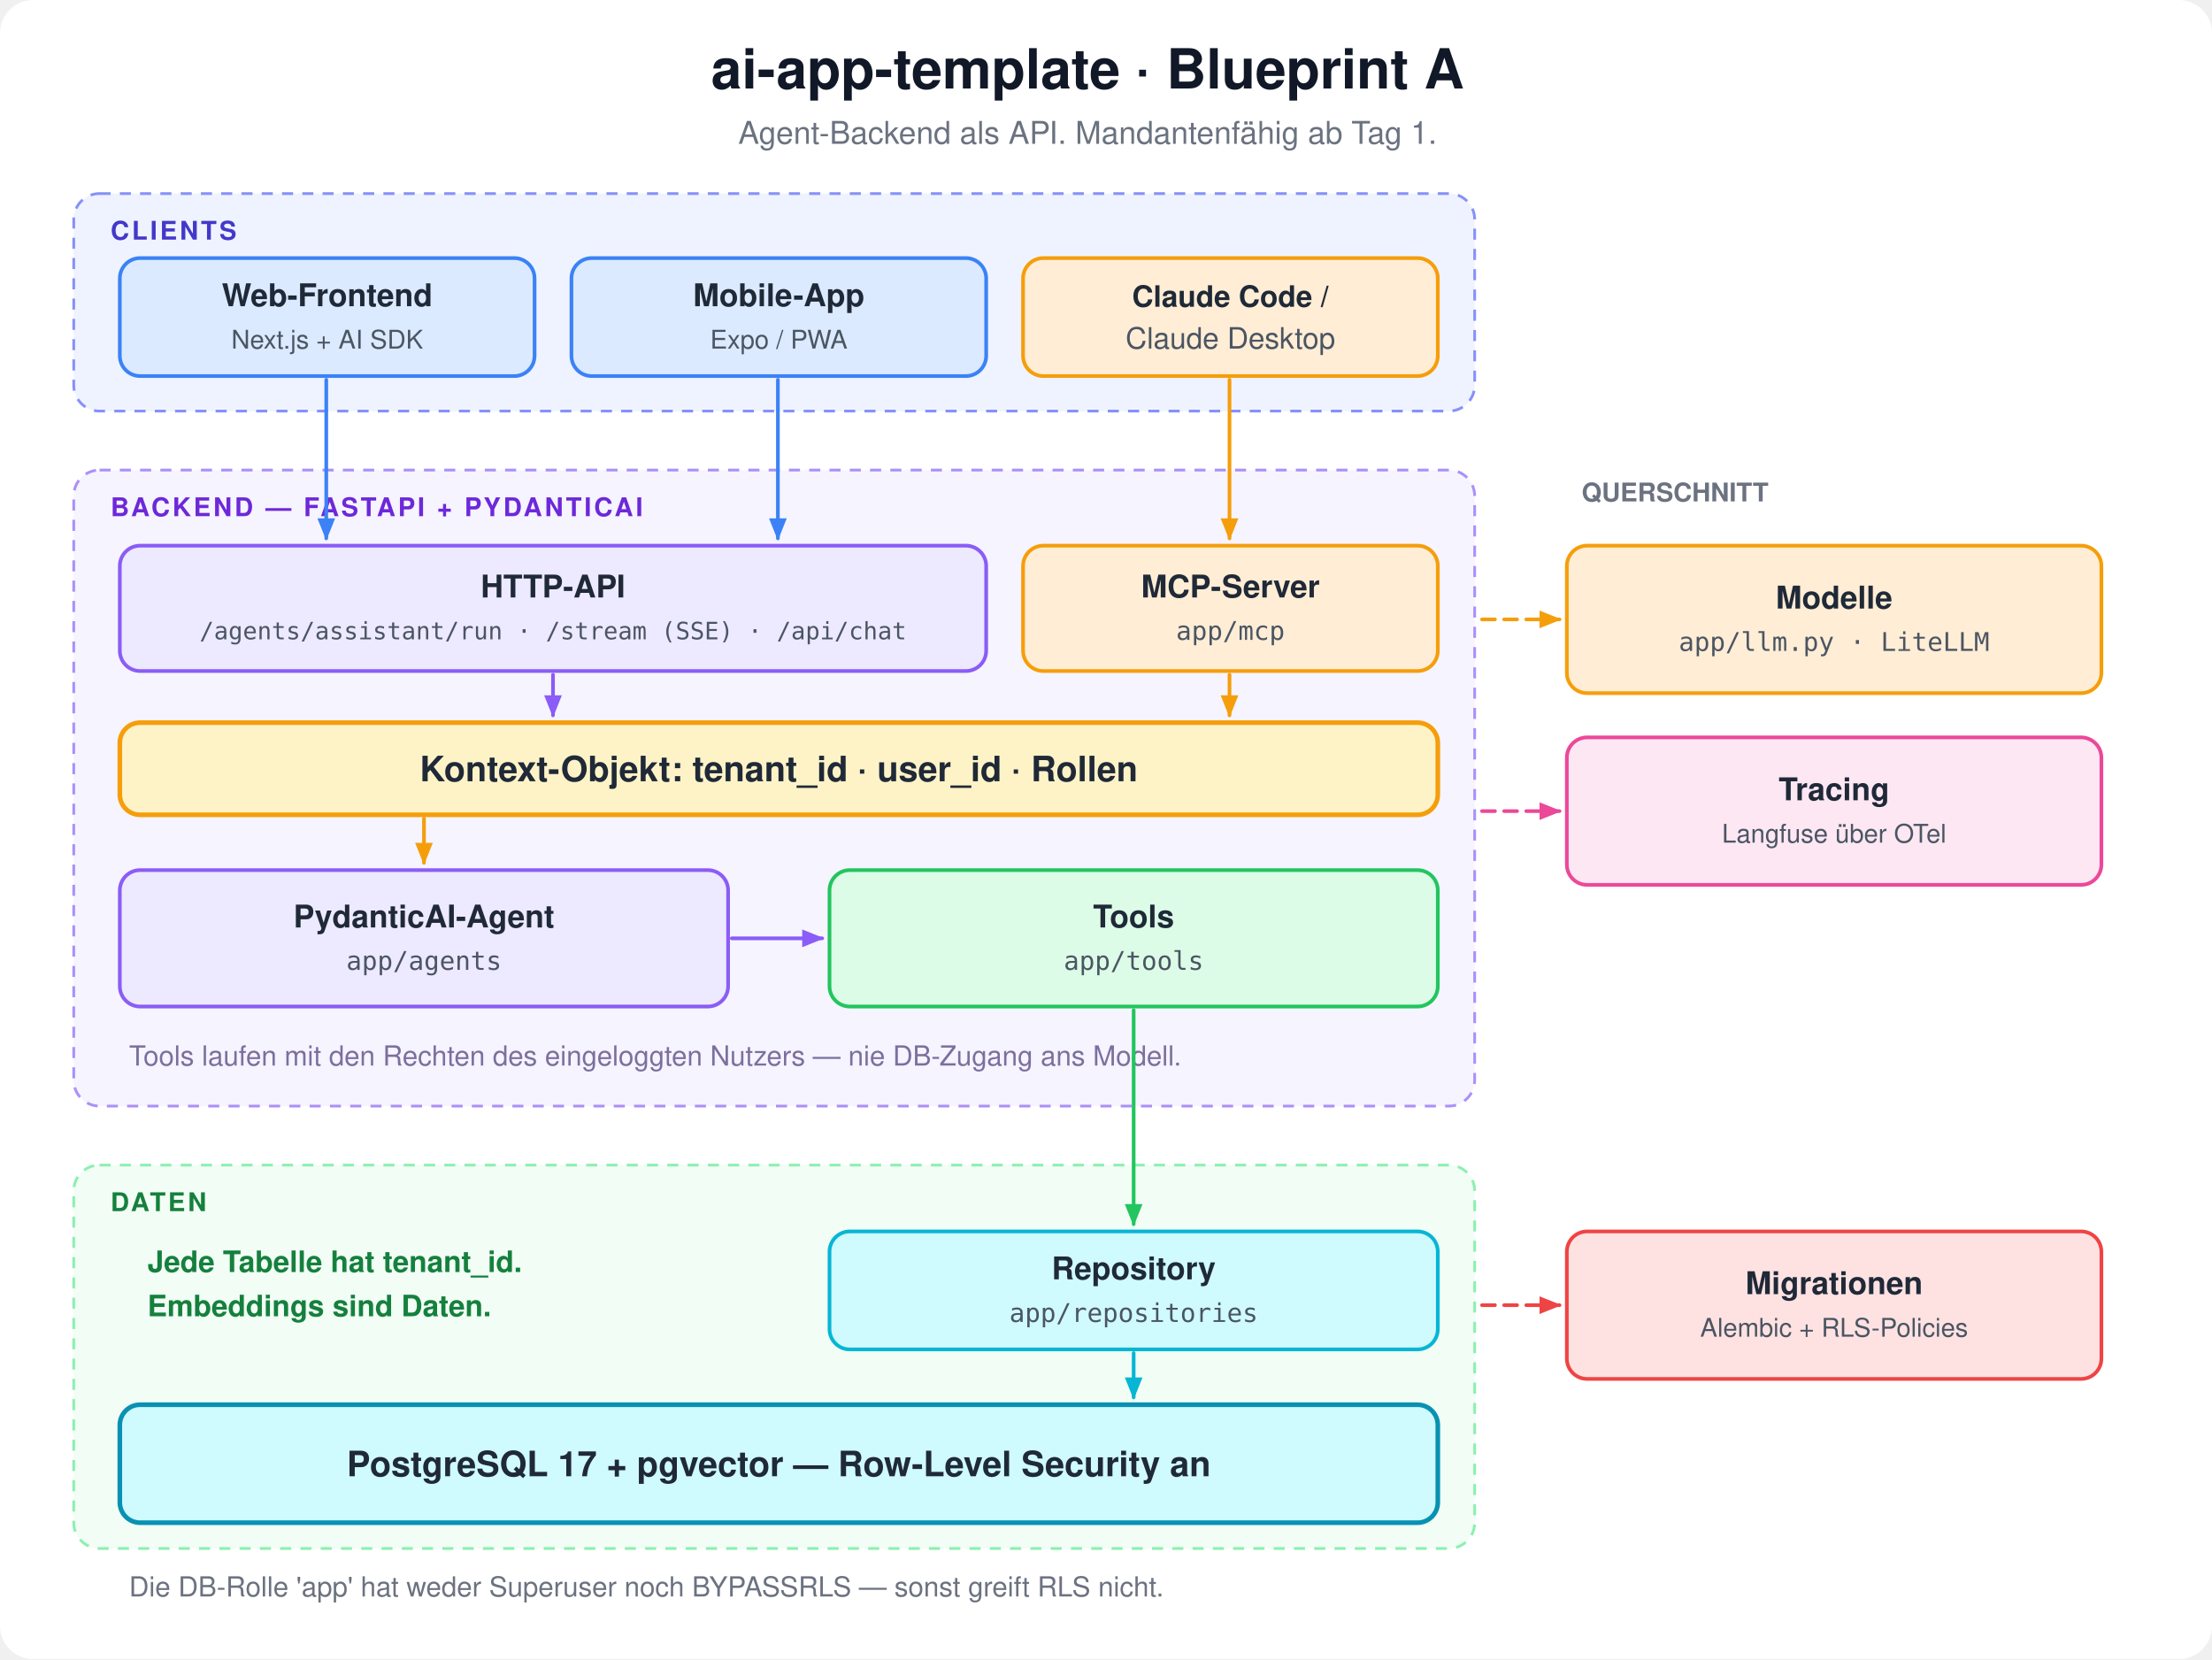
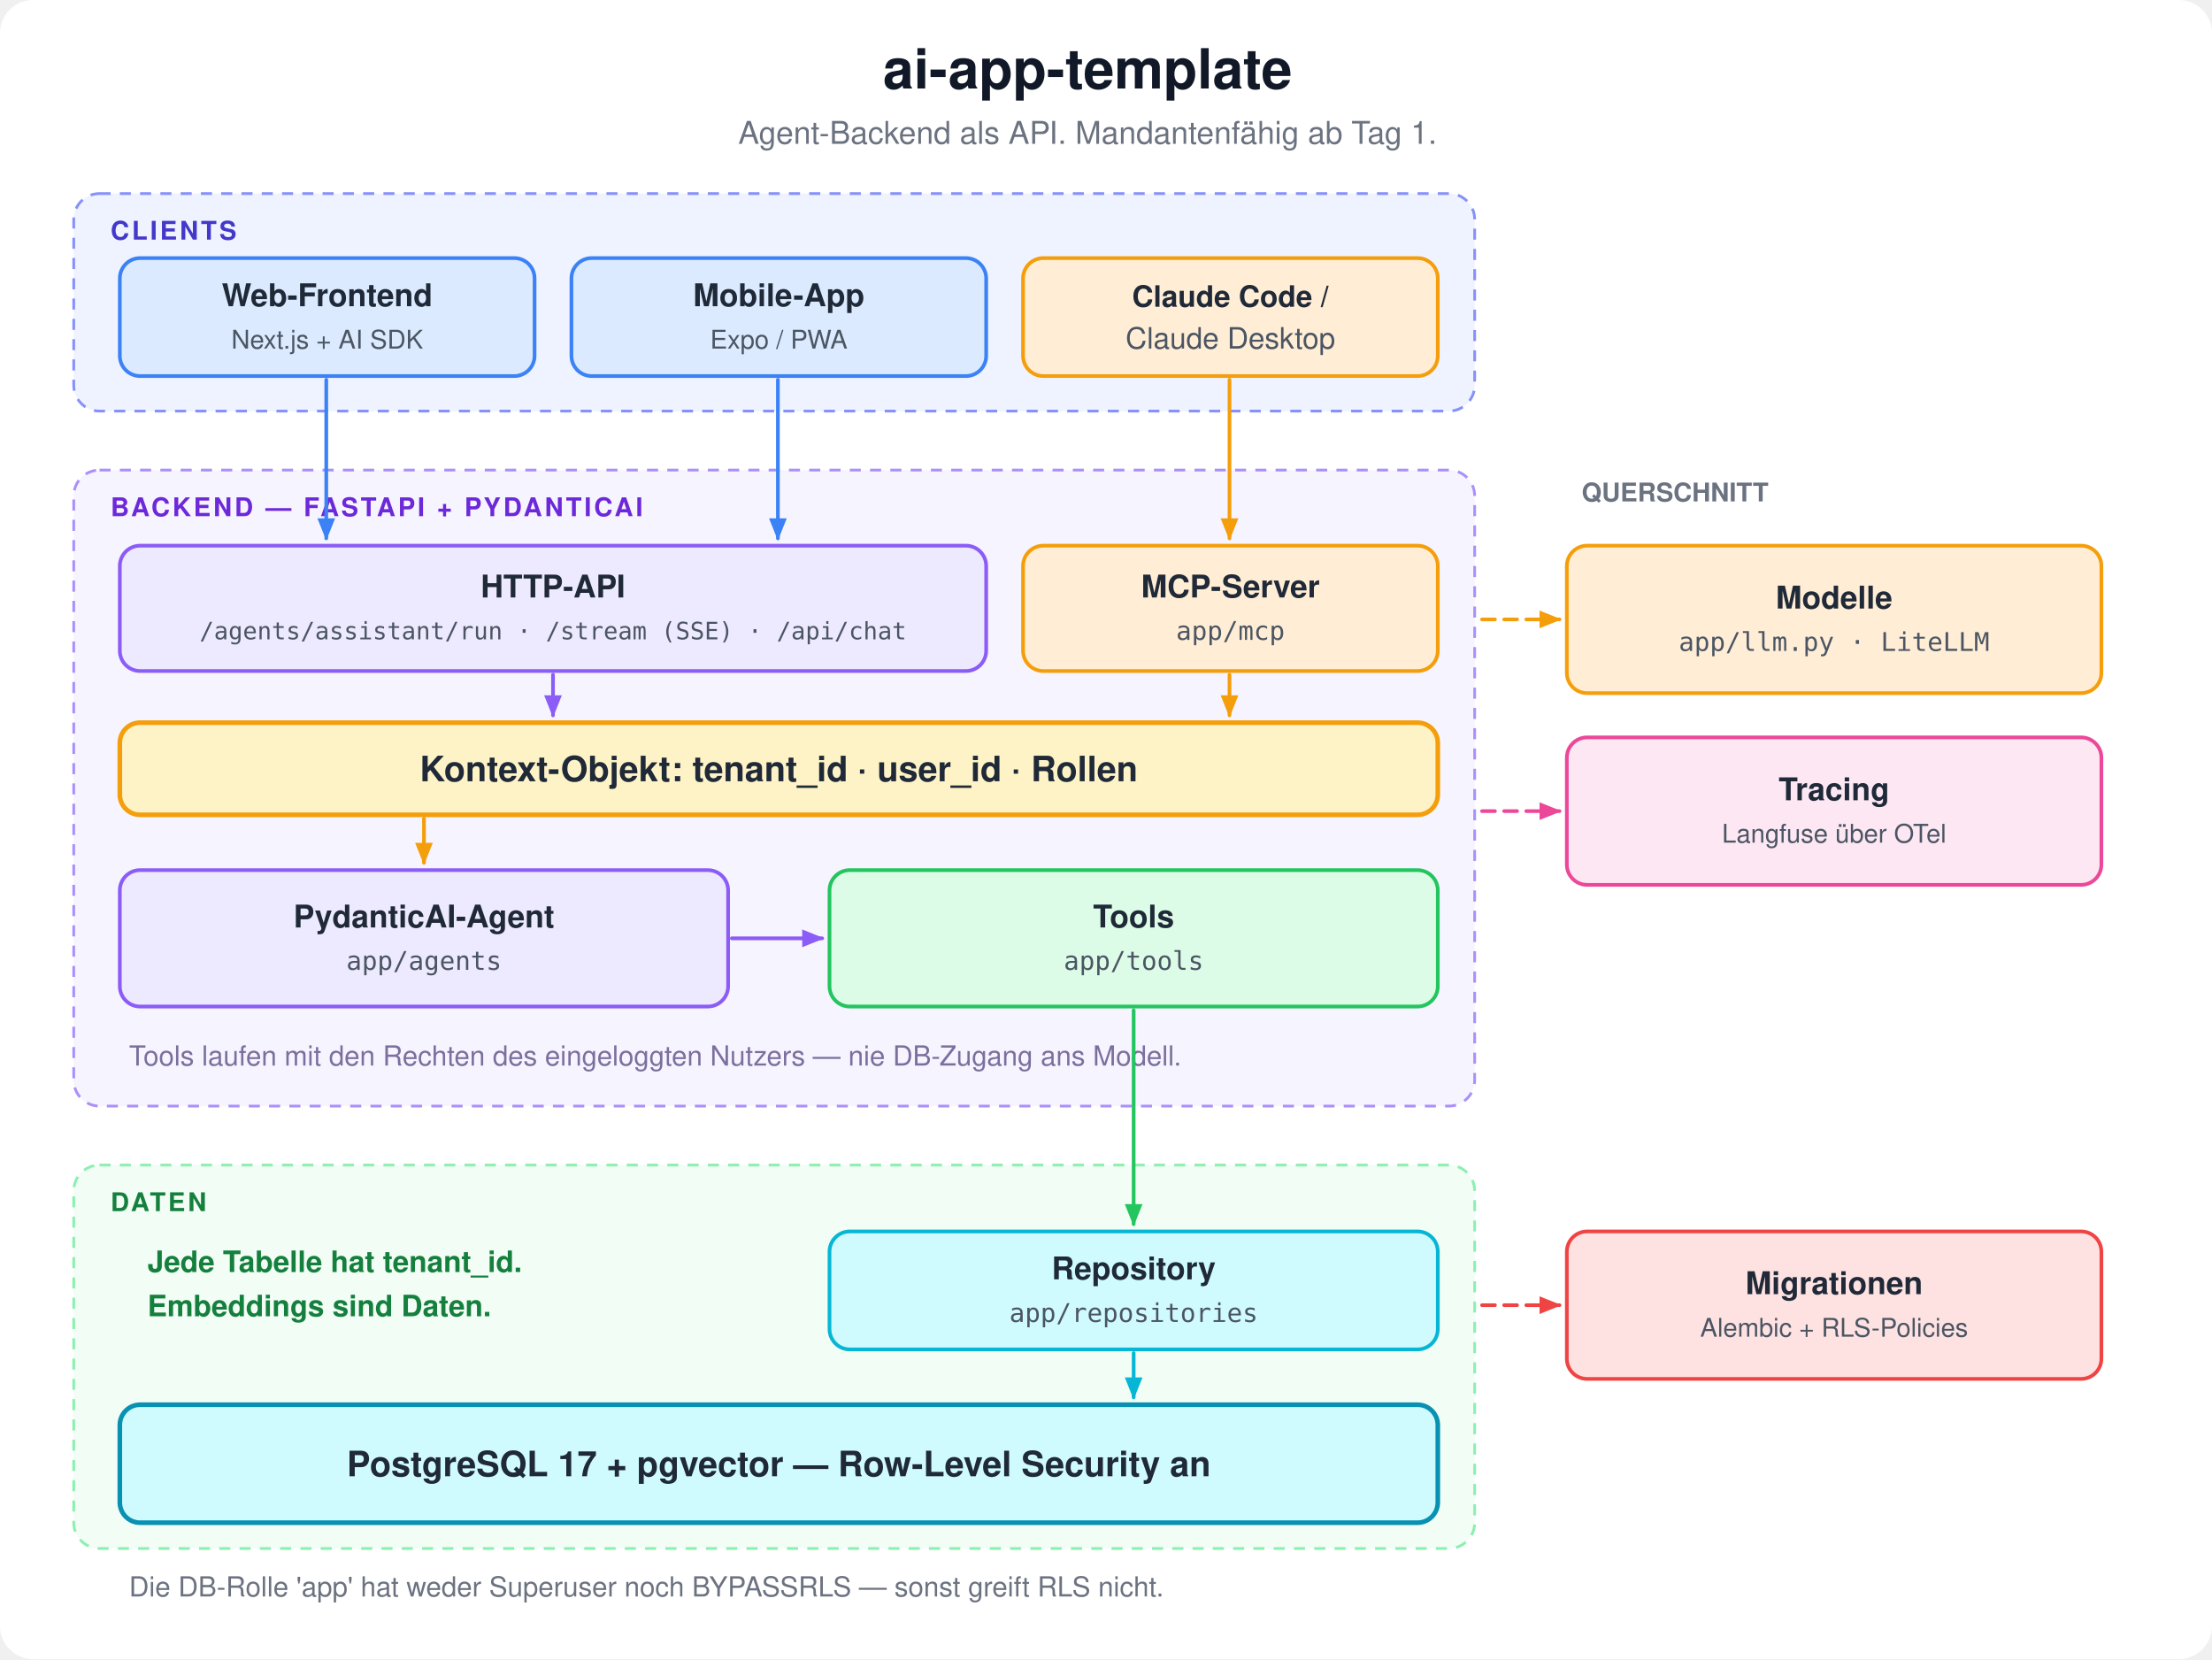
<svg xmlns="http://www.w3.org/2000/svg" viewBox="0 0 1200 900" width="1200" height="900" role="img">
  <defs>
    <marker id="ah06b6d4" viewBox="0 0 10 10" refX="9" refY="5" markerWidth="6" markerHeight="6" orient="auto-start-reverse">
      <path d="M 0 1 L 10 5 L 0 9 z" fill="#06b6d4" />
    </marker>
    <marker id="ah22c55e" viewBox="0 0 10 10" refX="9" refY="5" markerWidth="6" markerHeight="6" orient="auto-start-reverse">
      <path d="M 0 1 L 10 5 L 0 9 z" fill="#22c55e" />
    </marker>
    <marker id="ah3b82f6" viewBox="0 0 10 10" refX="9" refY="5" markerWidth="6" markerHeight="6" orient="auto-start-reverse">
      <path d="M 0 1 L 10 5 L 0 9 z" fill="#3b82f6" />
    </marker>
    <marker id="ah8b5cf6" viewBox="0 0 10 10" refX="9" refY="5" markerWidth="6" markerHeight="6" orient="auto-start-reverse">
      <path d="M 0 1 L 10 5 L 0 9 z" fill="#8b5cf6" />
    </marker>
    <marker id="ahec4899" viewBox="0 0 10 10" refX="9" refY="5" markerWidth="6" markerHeight="6" orient="auto-start-reverse">
      <path d="M 0 1 L 10 5 L 0 9 z" fill="#ec4899" />
    </marker>
    <marker id="ahef4444" viewBox="0 0 10 10" refX="9" refY="5" markerWidth="6" markerHeight="6" orient="auto-start-reverse">
      <path d="M 0 1 L 10 5 L 0 9 z" fill="#ef4444" />
    </marker>
    <marker id="ahf59e0b" viewBox="0 0 10 10" refX="9" refY="5" markerWidth="6" markerHeight="6" orient="auto-start-reverse">
      <path d="M 0 1 L 10 5 L 0 9 z" fill="#f59e0b" />
    </marker>
  </defs>
  <rect width="1200" height="900" rx="18" fill="#ffffff" />
-   <text x="590" y="48" text-anchor="middle" font-family="ui-sans-serif, -apple-system, 'Segoe UI', Helvetica, Arial, sans-serif" font-size="30" font-weight="700" fill="#111827">ai-app-template  ·  Blueprint A</text>
+   <text x="590" y="48" text-anchor="middle" font-family="ui-sans-serif, -apple-system, 'Segoe UI', Helvetica, Arial, sans-serif" font-size="30" font-weight="700" fill="#111827">ai-app-template</text>
  <text x="590" y="78" text-anchor="middle" font-family="ui-sans-serif, -apple-system, 'Segoe UI', Helvetica, Arial, sans-serif" font-size="17" font-weight="500" fill="#6b7280">Agent-Backend als API. Mandantenfähig ab Tag 1.</text>
  <rect x="40" y="105" width="760" height="118" rx="14" fill="#eef2ff" stroke="#818cf8" stroke-width="1.5" stroke-dasharray="6 5" opacity="0.95" />
  <text x="60" y="130" font-family="ui-sans-serif, -apple-system, 'Segoe UI', Helvetica, Arial, sans-serif" font-size="14" font-weight="700" letter-spacing="1.4" fill="#4338ca">CLIENTS</text>
  <rect x="65" y="140" width="225" height="64" rx="11" fill="#dbeafe" stroke="#3b82f6" stroke-width="2" />
  <text x="177.5" y="166.1" text-anchor="middle" font-family="ui-sans-serif, -apple-system, 'Segoe UI', Helvetica, Arial, sans-serif" font-size="17" font-weight="700" fill="#1f2937">Web-Frontend</text>
  <text x="177.5" y="189.1" text-anchor="middle" font-family="ui-sans-serif, -apple-system, 'Segoe UI', Helvetica, Arial, sans-serif" font-size="14" font-weight="500" fill="#4b5563">Next.js + AI SDK</text>
  <rect x="310" y="140" width="225" height="64" rx="11" fill="#dbeafe" stroke="#3b82f6" stroke-width="2" />
  <text x="422.5" y="166.1" text-anchor="middle" font-family="ui-sans-serif, -apple-system, 'Segoe UI', Helvetica, Arial, sans-serif" font-size="17" font-weight="700" fill="#1f2937">Mobile-App</text>
  <text x="422.5" y="189.1" text-anchor="middle" font-family="ui-sans-serif, -apple-system, 'Segoe UI', Helvetica, Arial, sans-serif" font-size="14" font-weight="500" fill="#4b5563">Expo / PWA</text>
  <rect x="555" y="140" width="225" height="64" rx="11" fill="#ffedd5" stroke="#f59e0b" stroke-width="2" />
  <text x="667.5" y="166.4" text-anchor="middle" font-family="ui-sans-serif, -apple-system, 'Segoe UI', Helvetica, Arial, sans-serif" font-size="16" font-weight="700" fill="#1f2937">Claude Code /</text>
  <text x="667.5" y="189.1" text-anchor="middle" font-family="ui-sans-serif, -apple-system, 'Segoe UI', Helvetica, Arial, sans-serif" font-size="16" font-weight="500" fill="#4b5563">Claude Desktop</text>
  <rect x="40" y="255" width="760" height="345" rx="14" fill="#f5f3ff" stroke="#a78bfa" stroke-width="1.5" stroke-dasharray="6 5" opacity="0.95" />
  <text x="60" y="280" font-family="ui-sans-serif, -apple-system, 'Segoe UI', Helvetica, Arial, sans-serif" font-size="14" font-weight="700" letter-spacing="1.4" fill="#6d28d9">BACKEND  —  FASTAPI + PYDANTICAI</text>
  <rect x="65" y="296" width="470" height="68" rx="11" fill="#ede9fe" stroke="#8b5cf6" stroke-width="2" />
  <text x="300.0" y="324.1" text-anchor="middle" font-family="ui-sans-serif, -apple-system, 'Segoe UI', Helvetica, Arial, sans-serif" font-size="17" font-weight="700" fill="#1f2937">HTTP-API</text>
  <text x="300.0" y="346.8" text-anchor="middle" font-family="ui-monospace, SFMono-Regular, 'JetBrains Mono', Consolas, monospace" font-size="13" font-weight="500" fill="#4b5563">/agents/assistant/run  ·  /stream (SSE)  ·  /api/chat</text>
  <rect x="555" y="296" width="225" height="68" rx="11" fill="#ffedd5" stroke="#f59e0b" stroke-width="2" />
  <text x="667.5" y="324.1" text-anchor="middle" font-family="ui-sans-serif, -apple-system, 'Segoe UI', Helvetica, Arial, sans-serif" font-size="17" font-weight="700" fill="#1f2937">MCP-Server</text>
  <text x="667.5" y="347.1" text-anchor="middle" font-family="ui-monospace, SFMono-Regular, 'JetBrains Mono', Consolas, monospace" font-size="14" font-weight="500" fill="#4b5563">app/mcp</text>
  <path d="M 177 206 L 177 292" fill="none" stroke="#3b82f6" stroke-width="2" stroke-linecap="round" stroke-linejoin="round" marker-end="url(#ah3b82f6)" />
  <path d="M 422 206 L 422 292" fill="none" stroke="#3b82f6" stroke-width="2" stroke-linecap="round" stroke-linejoin="round" marker-end="url(#ah3b82f6)" />
  <path d="M 667 206 L 667 292" fill="none" stroke="#f59e0b" stroke-width="2" stroke-linecap="round" stroke-linejoin="round" marker-end="url(#ahf59e0b)" />
  <rect x="65" y="392" width="715" height="50" rx="11" fill="#fef3c7" stroke="#f59e0b" stroke-width="2.5" />
  <text x="422.5" y="423.8" text-anchor="middle" font-family="ui-sans-serif, -apple-system, 'Segoe UI', Helvetica, Arial, sans-serif" font-size="19" font-weight="700" fill="#1f2937">Kontext-Objekt:   tenant_id  ·  user_id  ·  Rollen</text>
  <path d="M 300 366 L 300 388" fill="none" stroke="#8b5cf6" stroke-width="2" stroke-linecap="round" stroke-linejoin="round" marker-end="url(#ah8b5cf6)" />
  <path d="M 667 366 L 667 388" fill="none" stroke="#f59e0b" stroke-width="2" stroke-linecap="round" stroke-linejoin="round" marker-end="url(#ahf59e0b)" />
  <rect x="65" y="472" width="330" height="74" rx="11" fill="#ede9fe" stroke="#8b5cf6" stroke-width="2" />
  <text x="230.0" y="503.1" text-anchor="middle" font-family="ui-sans-serif, -apple-system, 'Segoe UI', Helvetica, Arial, sans-serif" font-size="17" font-weight="700" fill="#1f2937">PydanticAI-Agent</text>
  <text x="230.0" y="526.1" text-anchor="middle" font-family="ui-monospace, SFMono-Regular, 'JetBrains Mono', Consolas, monospace" font-size="14" font-weight="500" fill="#4b5563">app/agents</text>
  <rect x="450" y="472" width="330" height="74" rx="11" fill="#dcfce7" stroke="#22c55e" stroke-width="2" />
  <text x="615.0" y="503.1" text-anchor="middle" font-family="ui-sans-serif, -apple-system, 'Segoe UI', Helvetica, Arial, sans-serif" font-size="17" font-weight="700" fill="#1f2937">Tools</text>
  <text x="615.0" y="526.1" text-anchor="middle" font-family="ui-monospace, SFMono-Regular, 'JetBrains Mono', Consolas, monospace" font-size="14" font-weight="500" fill="#4b5563">app/tools</text>
  <path d="M 230 444 L 230 468" fill="none" stroke="#f59e0b" stroke-width="2" stroke-linecap="round" stroke-linejoin="round" marker-end="url(#ahf59e0b)" />
  <path d="M 397 509 L 446 509" fill="none" stroke="#8b5cf6" stroke-width="2" stroke-linecap="round" stroke-linejoin="round" marker-end="url(#ah8b5cf6)" />
  <text x="70" y="578" text-anchor="start" font-family="ui-sans-serif, -apple-system, 'Segoe UI', Helvetica, Arial, sans-serif" font-size="15" font-weight="500" fill="#7c6f9e">Tools laufen mit den Rechten des eingeloggten Nutzers — nie DB-Zugang ans Modell.</text>
  <rect x="40" y="632" width="760" height="208" rx="14" fill="#f0fdf4" stroke="#86efac" stroke-width="1.5" stroke-dasharray="6 5" opacity="0.95" />
  <text x="60" y="657" font-family="ui-sans-serif, -apple-system, 'Segoe UI', Helvetica, Arial, sans-serif" font-size="14" font-weight="700" letter-spacing="1.4" fill="#15803d">DATEN</text>
  <rect x="450" y="668" width="330" height="64" rx="11" fill="#cffafe" stroke="#06b6d4" stroke-width="2" />
  <text x="615.0" y="694.0" text-anchor="middle" font-family="ui-sans-serif, -apple-system, 'Segoe UI', Helvetica, Arial, sans-serif" font-size="17" font-weight="700" fill="#1f2937">Repository</text>
  <text x="615.0" y="717.1" text-anchor="middle" font-family="ui-monospace, SFMono-Regular, 'JetBrains Mono', Consolas, monospace" font-size="14" font-weight="500" fill="#4b5563">app/repositories</text>
  <path d="M 615 548 L 615 664" fill="none" stroke="#22c55e" stroke-width="2" stroke-linecap="round" stroke-linejoin="round" marker-end="url(#ah22c55e)" />
  <text x="80" y="690" text-anchor="start" font-family="ui-sans-serif, -apple-system, 'Segoe UI', Helvetica, Arial, sans-serif" font-size="16" font-weight="600" fill="#15803d">Jede Tabelle hat tenant_id.</text>
  <text x="80" y="714" text-anchor="start" font-family="ui-sans-serif, -apple-system, 'Segoe UI', Helvetica, Arial, sans-serif" font-size="16" font-weight="600" fill="#15803d">Embeddings sind Daten.</text>
  <rect x="65" y="762" width="715" height="64" rx="11" fill="#cffafe" stroke="#0891b2" stroke-width="2.5" />
  <text x="422.5" y="800.8" text-anchor="middle" font-family="ui-sans-serif, -apple-system, 'Segoe UI', Helvetica, Arial, sans-serif" font-size="19" font-weight="700" fill="#1f2937">PostgreSQL 17 + pgvector   —   Row-Level Security an</text>
  <path d="M 615 734 L 615 758" fill="none" stroke="#06b6d4" stroke-width="2" stroke-linecap="round" stroke-linejoin="round" marker-end="url(#ah06b6d4)" />
  <text x="70" y="866" text-anchor="start" font-family="ui-sans-serif, -apple-system, 'Segoe UI', Helvetica, Arial, sans-serif" font-size="15" font-weight="500" fill="#6b7280">Die DB-Rolle 'app' hat weder Superuser noch BYPASSRLS — sonst greift RLS nicht.</text>
  <text x="858" y="272" text-anchor="start" font-family="ui-sans-serif, -apple-system, 'Segoe UI', Helvetica, Arial, sans-serif" font-size="14" font-weight="700" fill="#6b7280">QUERSCHNITT</text>
  <rect x="850" y="296" width="290" height="80" rx="11" fill="#ffedd5" stroke="#f59e0b" stroke-width="2" />
  <text x="995.0" y="330.1" text-anchor="middle" font-family="ui-sans-serif, -apple-system, 'Segoe UI', Helvetica, Arial, sans-serif" font-size="17" font-weight="700" fill="#1f2937">Modelle</text>
  <text x="995.0" y="353.1" text-anchor="middle" font-family="ui-monospace, SFMono-Regular, 'JetBrains Mono', Consolas, monospace" font-size="14" font-weight="500" fill="#4b5563">app/llm.py  ·  LiteLLM</text>
  <path d="M 804 336 L 846 336" fill="none" stroke="#f59e0b" stroke-width="2" stroke-linecap="round" stroke-linejoin="round" stroke-dasharray="7 5" marker-end="url(#ahf59e0b)" />
  <rect x="850" y="400" width="290" height="80" rx="11" fill="#fce7f3" stroke="#ec4899" stroke-width="2" />
  <text x="995.0" y="434.1" text-anchor="middle" font-family="ui-sans-serif, -apple-system, 'Segoe UI', Helvetica, Arial, sans-serif" font-size="17" font-weight="700" fill="#1f2937">Tracing</text>
  <text x="995.0" y="457.1" text-anchor="middle" font-family="ui-sans-serif, -apple-system, 'Segoe UI', Helvetica, Arial, sans-serif" font-size="14" font-weight="500" fill="#4b5563">Langfuse über OTel</text>
  <path d="M 804 440 L 846 440" fill="none" stroke="#ec4899" stroke-width="2" stroke-linecap="round" stroke-linejoin="round" stroke-dasharray="7 5" marker-end="url(#ahec4899)" />
  <rect x="850" y="668" width="290" height="80" rx="11" fill="#fee2e2" stroke="#ef4444" stroke-width="2" />
  <text x="995.0" y="702.0" text-anchor="middle" font-family="ui-sans-serif, -apple-system, 'Segoe UI', Helvetica, Arial, sans-serif" font-size="17" font-weight="700" fill="#1f2937">Migrationen</text>
  <text x="995.0" y="725.1" text-anchor="middle" font-family="ui-sans-serif, -apple-system, 'Segoe UI', Helvetica, Arial, sans-serif" font-size="14" font-weight="500" fill="#4b5563">Alembic + RLS-Policies</text>
  <path d="M 804 708 L 846 708" fill="none" stroke="#ef4444" stroke-width="2" stroke-linecap="round" stroke-linejoin="round" stroke-dasharray="7 5" marker-end="url(#ahef4444)" />
</svg>
